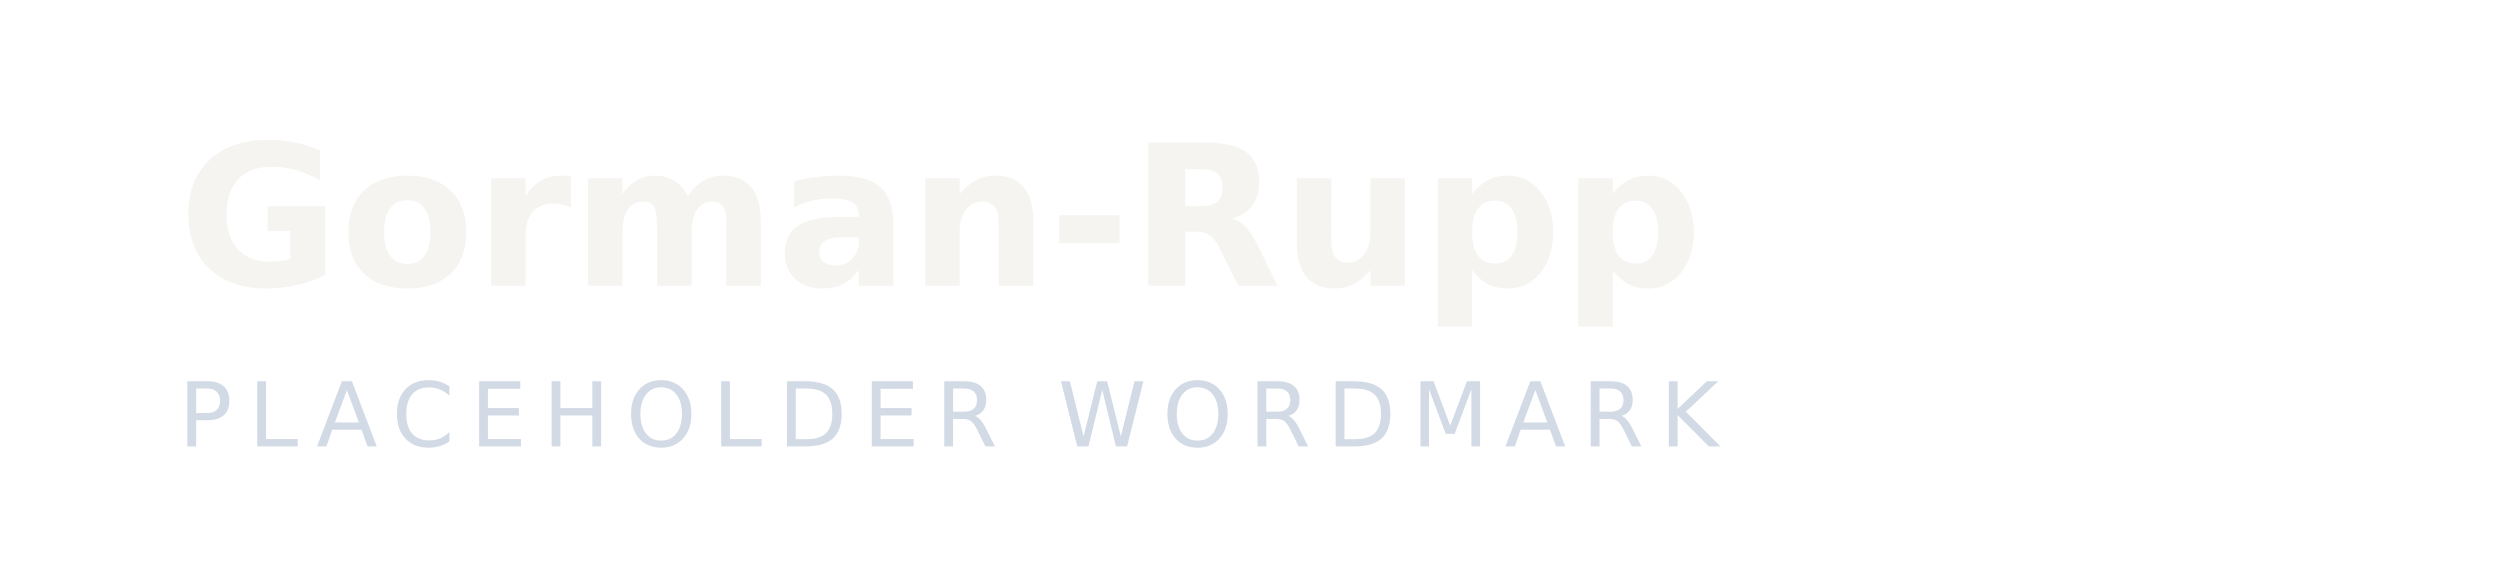
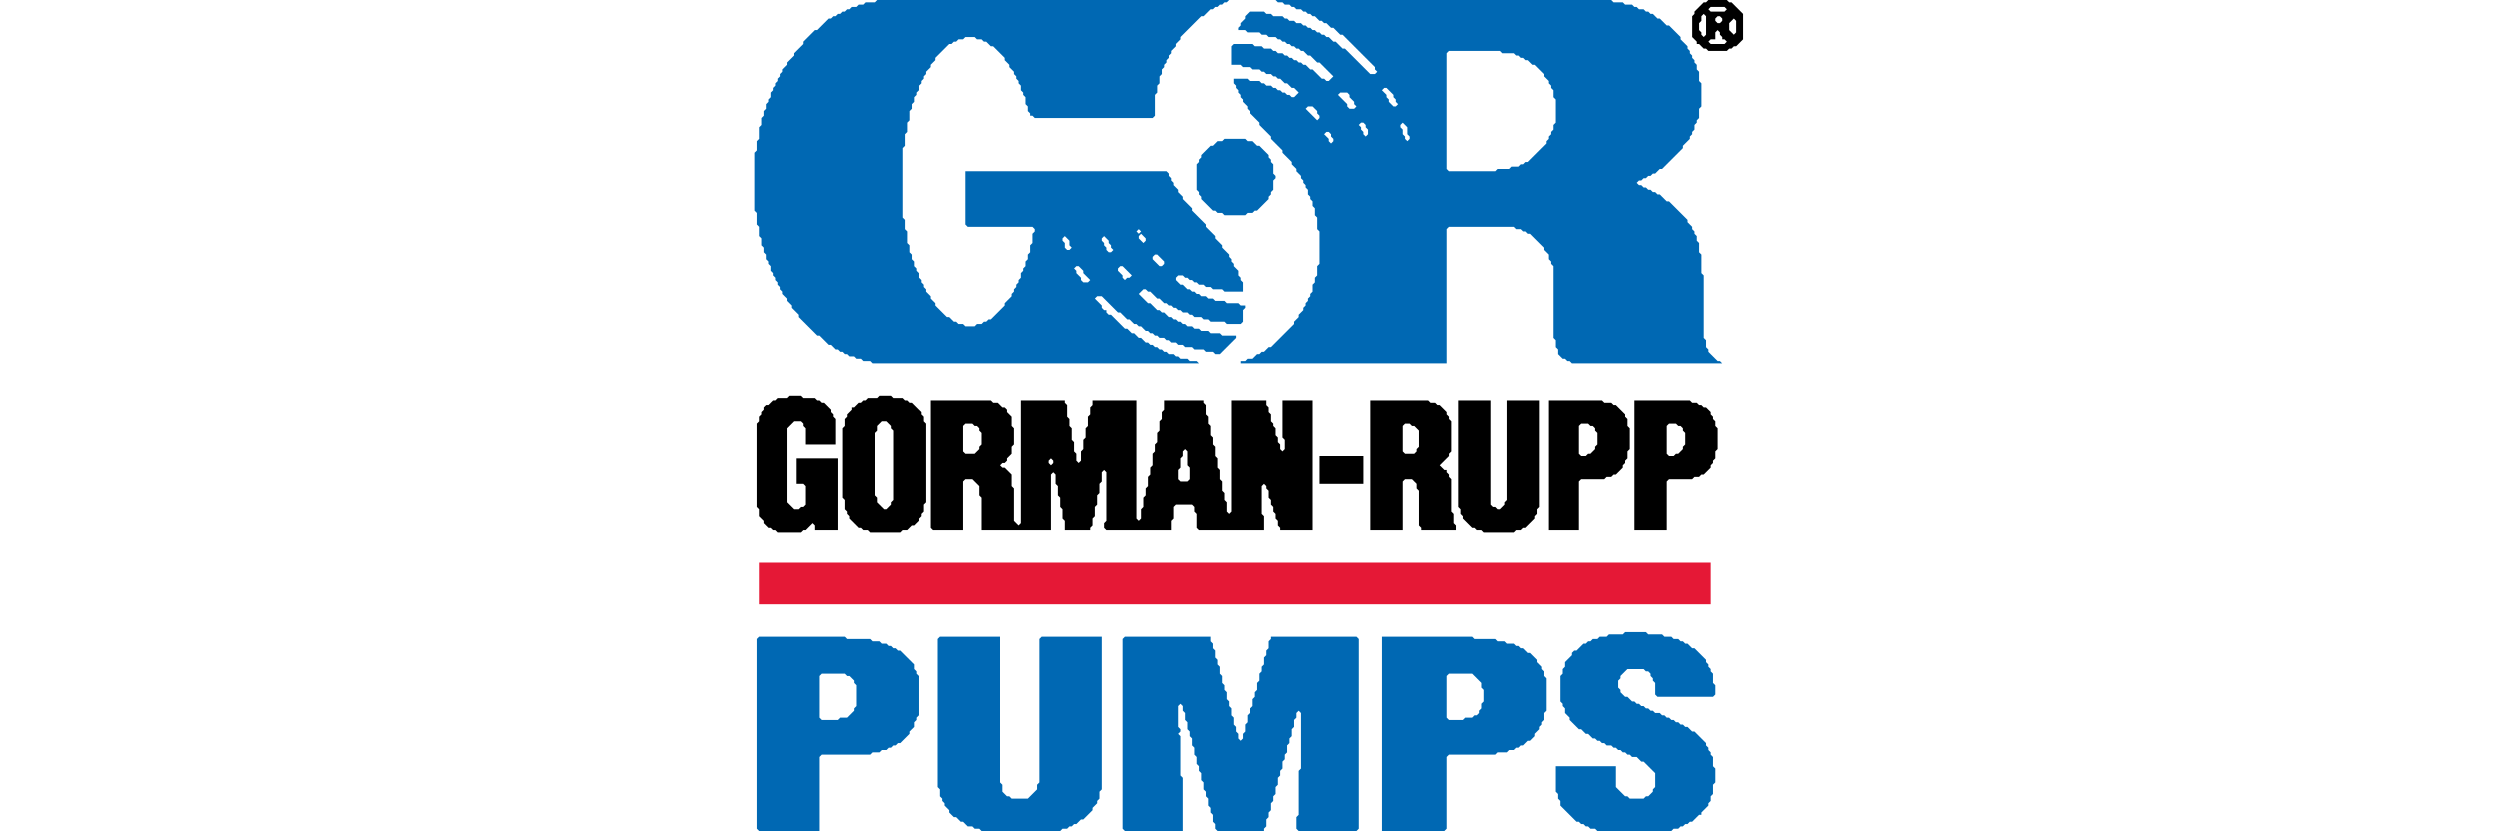
- <svg xmlns="http://www.w3.org/2000/svg" viewBox="0 0 280 64" role="img" aria-label="Gorman-Rupp">
-   <rect x="0.5" y="0.5" width="279" height="63" rx="18" fill="none" stroke="rgba(255,255,255,0.16)" />
-   <text x="20" y="32" fill="#F5F4F1" font-size="22" font-family="DejaVu Sans, Arial, sans-serif" font-weight="700">Gorman-Rupp</text>
-   <text x="20" y="50" fill="#D2DAE6" font-size="10" font-family="DejaVu Sans, Arial, sans-serif" letter-spacing="1.8">PLACEHOLDER WORDMARK</text>
+ <svg xmlns="http://www.w3.org/2000/svg" width="1200" height="400" viewBox="0 0 1200 400" role="img" aria-label="GOR Pumps logo">
+   <g transform="translate(362.222,0.000) scale(1.111111)">
+     <path d="M 271 275 L 271 359 L 298 359 L 299 358 L 299 327 L 300 326 L 320 326 L 321 325 L 325 325 L 326 324 L 328 324 L 329 323 L 330 323 L 331 322 L 332 322 L 334 320 L 335 320 L 337 318 L 337 317 L 339 315 L 339 314 L 340 313 L 340 312 L 341 311 L 341 308 L 342 307 L 342 293 L 341 292 L 341 290 L 340 289 L 340 288 L 338 286 L 338 285 L 335 282 L 334 282 L 332 280 L 331 280 L 330 279 L 329 279 L 328 278 L 325 278 L 324 277 L 321 277 L 320 276 L 311 276 L 310 275 Z M 299 292 L 300 291 L 310 291 L 314 295 L 314 297 L 315 298 L 315 303 L 314 304 L 314 306 L 313 307 L 313 308 L 312 309 L 311 309 L 310 310 L 307 310 L 306 311 L 300 311 L 299 310 Z M 160 275 L 159 276 L 159 358 L 160 359 L 185 359 L 185 336 L 184 335 L 184 318 L 183 317 L 184 316 L 184 315 L 183 314 L 183 305 L 184 304 L 185 305 L 185 307 L 186 308 L 186 311 L 187 312 L 187 315 L 188 316 L 188 318 L 189 319 L 189 322 L 190 323 L 190 326 L 191 327 L 191 330 L 192 331 L 192 333 L 193 334 L 193 337 L 194 338 L 194 341 L 195 342 L 195 344 L 196 345 L 196 348 L 197 349 L 197 351 L 198 352 L 198 355 L 199 356 L 199 358 L 200 359 L 220 359 L 220 358 L 221 357 L 221 354 L 222 353 L 222 351 L 223 350 L 223 347 L 224 346 L 224 344 L 225 343 L 225 340 L 226 339 L 226 336 L 227 335 L 227 333 L 228 332 L 228 329 L 229 328 L 229 326 L 230 325 L 230 322 L 231 321 L 231 319 L 232 318 L 232 315 L 233 314 L 233 311 L 234 310 L 234 308 L 235 307 L 236 308 L 236 332 L 235 333 L 235 352 L 234 353 L 234 358 L 235 359 L 260 359 L 261 358 L 261 276 L 260 275 L 223 275 L 223 276 L 222 277 L 222 280 L 221 281 L 221 283 L 220 284 L 220 287 L 219 288 L 219 290 L 218 291 L 218 294 L 217 295 L 217 298 L 216 299 L 216 301 L 215 302 L 215 305 L 214 306 L 214 308 L 213 309 L 213 312 L 212 313 L 212 316 L 211 317 L 211 319 L 210 320 L 209 319 L 209 317 L 208 316 L 208 314 L 207 313 L 207 310 L 206 309 L 206 306 L 205 305 L 205 303 L 204 302 L 204 299 L 203 298 L 203 296 L 202 295 L 202 292 L 201 291 L 201 288 L 200 287 L 200 285 L 199 284 L 199 281 L 198 280 L 198 278 L 197 277 L 197 275 Z M 80 275 L 79 276 L 79 340 L 80 341 L 80 344 L 81 345 L 81 346 L 82 347 L 82 348 L 84 350 L 84 351 L 86 353 L 87 353 L 89 355 L 90 355 L 92 357 L 94 357 L 95 358 L 97 358 L 98 359 L 132 359 L 133 358 L 135 358 L 136 357 L 137 357 L 138 356 L 139 356 L 141 354 L 142 354 L 146 350 L 146 349 L 148 347 L 148 346 L 149 345 L 149 342 L 150 341 L 150 275 L 124 275 L 123 276 L 123 338 L 122 339 L 122 341 L 118 345 L 111 345 L 110 344 L 109 344 L 107 342 L 107 339 L 106 338 L 106 275 Z M 2 275 L 1 276 L 1 358 L 2 359 L 28 359 L 28 327 L 29 326 L 50 326 L 51 325 L 54 325 L 55 324 L 57 324 L 58 323 L 59 323 L 60 322 L 61 322 L 62 321 L 63 321 L 67 317 L 67 316 L 69 314 L 69 312 L 70 311 L 70 310 L 71 309 L 71 292 L 70 291 L 70 290 L 69 289 L 69 287 L 63 281 L 62 281 L 61 280 L 60 280 L 59 279 L 58 279 L 57 278 L 55 278 L 54 277 L 51 277 L 50 276 L 40 276 L 39 275 Z M 28 292 L 29 291 L 39 291 L 40 292 L 41 292 L 43 294 L 43 295 L 44 296 L 44 305 L 43 306 L 43 307 L 40 310 L 37 310 L 36 311 L 29 311 L 28 310 Z M 376 273 L 375 274 L 369 274 L 368 275 L 365 275 L 364 276 L 362 276 L 361 277 L 360 277 L 359 278 L 358 278 L 355 281 L 354 281 L 353 282 L 353 283 L 350 286 L 350 288 L 349 289 L 349 291 L 348 292 L 348 303 L 349 304 L 349 305 L 350 306 L 350 308 L 352 310 L 352 311 L 356 315 L 357 315 L 359 317 L 360 317 L 362 319 L 363 319 L 364 320 L 365 320 L 366 321 L 367 321 L 368 322 L 370 322 L 371 323 L 372 323 L 373 324 L 374 324 L 375 325 L 376 325 L 377 326 L 378 326 L 379 327 L 381 327 L 383 329 L 384 329 L 389 334 L 389 340 L 388 341 L 388 342 L 386 344 L 385 344 L 384 345 L 378 345 L 377 344 L 376 344 L 372 340 L 372 331 L 346 331 L 346 342 L 347 343 L 347 345 L 348 346 L 348 348 L 355 355 L 356 355 L 357 356 L 358 356 L 359 357 L 360 357 L 361 358 L 363 358 L 364 359 L 396 359 L 397 358 L 399 358 L 400 357 L 401 357 L 402 356 L 403 356 L 404 355 L 405 355 L 408 352 L 409 352 L 409 351 L 412 348 L 412 347 L 413 346 L 413 344 L 414 343 L 414 339 L 415 338 L 415 332 L 414 331 L 414 327 L 413 326 L 413 325 L 412 324 L 412 323 L 411 322 L 411 321 L 406 316 L 405 316 L 403 314 L 402 314 L 401 313 L 400 313 L 399 312 L 398 312 L 397 311 L 396 311 L 395 310 L 394 310 L 393 309 L 392 309 L 391 308 L 389 308 L 388 307 L 387 307 L 386 306 L 385 306 L 384 305 L 383 305 L 382 304 L 381 304 L 380 303 L 379 303 L 377 301 L 376 301 L 374 299 L 374 298 L 373 297 L 373 294 L 374 293 L 374 292 L 377 289 L 384 289 L 385 290 L 386 290 L 387 291 L 387 292 L 388 293 L 388 294 L 389 295 L 389 300 L 390 301 L 414 301 L 415 300 L 415 296 L 414 295 L 414 291 L 413 290 L 413 289 L 412 288 L 412 287 L 411 286 L 411 285 L 406 280 L 405 280 L 403 278 L 402 278 L 401 277 L 400 277 L 399 276 L 397 276 L 396 275 L 393 275 L 392 274 L 386 274 L 385 273 Z M 203 60 L 202 61 L 200 61 L 198 63 L 197 63 L 193 67 L 193 68 L 192 69 L 192 70 L 191 71 L 191 82 L 192 83 L 192 84 L 193 85 L 193 86 L 198 91 L 199 91 L 200 92 L 202 92 L 203 93 L 212 93 L 213 92 L 215 92 L 216 91 L 217 91 L 222 86 L 222 85 L 223 84 L 223 83 L 224 82 L 224 78 L 225 77 L 225 76 L 224 75 L 224 71 L 223 70 L 223 69 L 222 68 L 222 67 L 218 63 L 217 63 L 215 61 L 213 61 L 212 60 Z M 225 0 L 226 1 L 228 1 L 229 2 L 231 2 L 232 3 L 233 3 L 234 4 L 236 4 L 237 5 L 238 5 L 239 6 L 240 6 L 241 7 L 242 7 L 244 9 L 245 9 L 246 10 L 247 10 L 249 12 L 250 12 L 253 15 L 254 15 L 268 29 L 268 30 L 269 31 L 268 32 L 266 32 L 255 21 L 254 21 L 251 18 L 250 18 L 248 16 L 247 16 L 246 15 L 245 15 L 244 14 L 243 14 L 242 13 L 241 13 L 240 12 L 239 12 L 238 11 L 237 11 L 236 10 L 234 10 L 233 9 L 231 9 L 230 8 L 229 8 L 228 7 L 224 7 L 223 6 L 221 6 L 220 5 L 214 5 L 212 7 L 212 8 L 210 10 L 210 11 L 209 12 L 209 13 L 212 13 L 213 14 L 218 14 L 219 15 L 221 15 L 222 16 L 225 16 L 226 17 L 227 17 L 228 18 L 229 18 L 230 19 L 231 19 L 232 20 L 233 20 L 234 21 L 235 21 L 236 22 L 237 22 L 239 24 L 240 24 L 243 27 L 244 27 L 250 33 L 248 35 L 247 35 L 246 34 L 245 34 L 241 30 L 240 30 L 238 28 L 237 28 L 236 27 L 235 27 L 234 26 L 233 26 L 232 25 L 231 25 L 230 24 L 229 24 L 228 23 L 226 23 L 225 22 L 224 22 L 223 21 L 220 21 L 219 20 L 216 20 L 215 19 L 207 19 L 206 20 L 206 28 L 210 28 L 211 29 L 214 29 L 215 30 L 218 30 L 219 31 L 220 31 L 221 32 L 223 32 L 224 33 L 225 33 L 226 34 L 227 34 L 229 36 L 230 36 L 232 38 L 233 38 L 235 40 L 233 42 L 232 42 L 231 41 L 230 41 L 229 40 L 228 40 L 227 39 L 226 39 L 225 38 L 224 38 L 223 37 L 221 37 L 220 36 L 219 36 L 218 35 L 214 35 L 213 34 L 207 34 L 207 36 L 208 37 L 208 38 L 209 39 L 209 40 L 210 41 L 210 42 L 211 43 L 211 44 L 213 46 L 213 47 L 214 48 L 214 49 L 218 53 L 218 54 L 223 59 L 223 60 L 228 65 L 228 66 L 232 70 L 232 71 L 234 73 L 234 74 L 236 76 L 236 77 L 237 78 L 237 79 L 238 80 L 238 81 L 239 82 L 239 84 L 240 85 L 240 86 L 241 87 L 241 89 L 242 90 L 242 93 L 243 94 L 243 99 L 244 100 L 244 114 L 243 115 L 243 119 L 242 120 L 242 122 L 241 123 L 241 126 L 240 127 L 240 128 L 239 129 L 239 130 L 238 131 L 238 132 L 237 133 L 237 134 L 235 136 L 235 137 L 233 139 L 233 140 L 223 150 L 222 150 L 220 152 L 219 152 L 218 153 L 217 153 L 215 155 L 213 155 L 212 156 L 210 156 L 210 157 L 299 157 L 299 99 L 300 98 L 328 98 L 329 99 L 331 99 L 332 100 L 333 100 L 334 101 L 335 101 L 341 107 L 341 108 L 343 110 L 343 112 L 344 113 L 344 114 L 345 115 L 345 146 L 346 147 L 346 150 L 347 151 L 347 153 L 349 155 L 350 155 L 351 156 L 352 156 L 353 157 L 418 157 L 417 156 L 416 156 L 412 152 L 412 151 L 411 150 L 411 147 L 410 146 L 410 119 L 409 118 L 409 110 L 408 109 L 408 105 L 407 104 L 407 102 L 406 101 L 406 100 L 405 99 L 405 98 L 403 96 L 403 95 L 395 87 L 394 87 L 391 84 L 390 84 L 389 83 L 388 83 L 387 82 L 386 82 L 385 81 L 384 81 L 383 80 L 382 80 L 381 79 L 382 78 L 383 78 L 384 77 L 385 77 L 386 76 L 387 76 L 388 75 L 389 75 L 391 73 L 392 73 L 401 64 L 401 63 L 404 60 L 404 59 L 405 58 L 405 57 L 406 56 L 406 54 L 407 53 L 407 52 L 408 51 L 408 47 L 409 46 L 409 36 L 408 35 L 408 31 L 407 30 L 407 28 L 406 27 L 406 26 L 405 25 L 405 24 L 404 23 L 404 22 L 403 21 L 403 20 L 400 17 L 400 16 L 395 11 L 394 11 L 391 8 L 390 8 L 388 6 L 387 6 L 386 5 L 385 5 L 384 4 L 382 4 L 381 3 L 380 3 L 379 2 L 376 2 L 375 1 L 371 1 L 370 0 Z M 248 60 L 249 59 L 250 60 L 250 61 L 249 62 L 248 61 Z M 281 59 L 282 58 L 283 59 L 283 60 L 282 61 L 281 60 Z M 246 58 L 247 57 L 248 57 L 249 58 L 249 59 L 248 60 Z M 279 54 L 280 53 L 282 55 L 282 58 L 281 59 L 280 58 L 280 56 L 279 55 Z M 261 54 L 262 53 L 263 53 L 264 54 L 264 55 L 265 56 L 265 58 L 264 59 L 263 58 L 263 57 L 262 56 L 262 55 Z M 238 47 L 239 46 L 241 46 L 243 48 L 243 49 L 244 50 L 244 51 L 243 52 Z M 252 41 L 253 40 L 256 40 L 257 41 L 257 42 L 259 44 L 259 45 L 260 46 L 259 47 L 257 47 L 256 46 L 256 45 Z M 271 39 L 272 38 L 273 38 L 276 41 L 276 42 L 277 43 L 277 44 L 278 45 L 277 46 L 276 46 L 274 44 L 274 43 L 273 42 L 273 41 Z M 299 23 L 300 22 L 322 22 L 323 23 L 328 23 L 329 24 L 330 24 L 331 25 L 332 25 L 333 26 L 334 26 L 336 28 L 337 28 L 341 32 L 341 33 L 343 35 L 343 36 L 344 37 L 344 38 L 345 39 L 345 42 L 346 43 L 346 53 L 345 54 L 345 56 L 344 57 L 344 58 L 343 59 L 343 60 L 342 61 L 342 62 L 334 70 L 333 70 L 332 71 L 331 71 L 330 72 L 327 72 L 326 73 L 321 73 L 320 74 L 300 74 L 299 73 Z M 53 0 L 52 1 L 48 1 L 47 2 L 45 2 L 44 3 L 42 3 L 41 4 L 40 4 L 39 5 L 38 5 L 37 6 L 36 6 L 35 7 L 34 7 L 33 8 L 32 8 L 27 13 L 26 13 L 21 18 L 21 19 L 17 23 L 17 24 L 14 27 L 14 28 L 12 30 L 12 31 L 11 32 L 11 33 L 10 34 L 10 35 L 9 36 L 9 37 L 8 38 L 8 39 L 7 40 L 7 42 L 6 43 L 6 44 L 5 45 L 5 47 L 4 48 L 4 50 L 3 51 L 3 54 L 2 55 L 2 60 L 1 61 L 1 65 L 0 66 L 0 91 L 1 92 L 1 97 L 2 98 L 2 102 L 3 103 L 3 106 L 4 107 L 4 109 L 5 110 L 5 112 L 6 113 L 6 114 L 7 115 L 7 117 L 8 118 L 8 119 L 9 120 L 9 121 L 10 122 L 10 123 L 11 124 L 11 125 L 12 126 L 12 127 L 14 129 L 14 130 L 16 132 L 16 133 L 19 136 L 19 137 L 27 145 L 28 145 L 32 149 L 33 149 L 35 151 L 36 151 L 37 152 L 38 152 L 39 153 L 40 153 L 41 154 L 43 154 L 44 155 L 46 155 L 47 156 L 50 156 L 51 157 L 192 157 L 191 156 L 188 156 L 187 155 L 184 155 L 183 154 L 182 154 L 181 153 L 179 153 L 178 152 L 177 152 L 176 151 L 175 151 L 174 150 L 173 150 L 172 149 L 171 149 L 170 148 L 169 148 L 167 146 L 166 146 L 164 144 L 163 144 L 161 142 L 160 142 L 154 136 L 153 136 L 152 135 L 152 134 L 151 134 L 150 133 L 150 132 L 147 129 L 148 128 L 150 128 L 157 135 L 158 135 L 161 138 L 162 138 L 164 140 L 165 140 L 166 141 L 167 141 L 169 143 L 170 143 L 171 144 L 172 144 L 173 145 L 174 145 L 175 146 L 177 146 L 178 147 L 179 147 L 180 148 L 182 148 L 183 149 L 185 149 L 186 150 L 189 150 L 190 151 L 194 151 L 195 152 L 198 152 L 199 153 L 201 153 L 208 146 L 208 145 L 202 145 L 201 144 L 197 144 L 196 143 L 193 143 L 192 142 L 190 142 L 189 141 L 187 141 L 186 140 L 185 140 L 184 139 L 183 139 L 182 138 L 181 138 L 180 137 L 179 137 L 177 135 L 176 135 L 175 134 L 174 134 L 171 131 L 170 131 L 166 127 L 168 125 L 169 125 L 170 126 L 171 126 L 174 129 L 175 129 L 177 131 L 178 131 L 179 132 L 180 132 L 181 133 L 182 133 L 183 134 L 184 134 L 185 135 L 187 135 L 188 136 L 189 136 L 190 137 L 193 137 L 194 138 L 196 138 L 197 139 L 203 139 L 204 140 L 210 140 L 211 139 L 211 134 L 212 133 L 212 132 L 210 132 L 209 131 L 204 131 L 203 130 L 199 130 L 198 129 L 196 129 L 195 128 L 193 128 L 192 127 L 191 127 L 190 126 L 189 126 L 188 125 L 187 125 L 185 123 L 184 123 L 182 121 L 182 120 L 183 119 L 185 119 L 186 120 L 187 120 L 188 121 L 189 121 L 190 122 L 191 122 L 192 123 L 194 123 L 195 124 L 197 124 L 198 125 L 202 125 L 203 126 L 211 126 L 211 122 L 210 121 L 210 120 L 209 119 L 209 117 L 207 115 L 207 114 L 206 113 L 206 112 L 205 111 L 205 110 L 202 107 L 202 106 L 199 103 L 199 102 L 195 98 L 195 97 L 189 91 L 189 90 L 185 86 L 185 85 L 183 83 L 183 82 L 181 80 L 181 79 L 180 78 L 180 77 L 179 76 L 179 75 L 178 74 L 91 74 L 91 97 L 92 98 L 120 98 L 121 99 L 121 100 L 120 101 L 120 105 L 119 106 L 119 109 L 118 110 L 118 112 L 117 113 L 117 115 L 116 116 L 116 117 L 115 118 L 115 120 L 114 121 L 114 122 L 113 123 L 113 124 L 112 125 L 112 126 L 111 127 L 111 128 L 108 131 L 108 132 L 102 138 L 101 138 L 100 139 L 99 139 L 98 140 L 96 140 L 95 141 L 91 141 L 90 140 L 88 140 L 87 139 L 86 139 L 84 137 L 83 137 L 78 132 L 78 131 L 76 129 L 76 128 L 74 126 L 74 125 L 73 124 L 73 123 L 72 122 L 72 121 L 71 120 L 71 118 L 70 117 L 70 116 L 69 115 L 69 113 L 68 112 L 68 110 L 67 109 L 67 106 L 66 105 L 66 100 L 65 99 L 65 95 L 64 94 L 64 64 L 65 63 L 65 58 L 66 57 L 66 53 L 67 52 L 67 48 L 68 47 L 68 45 L 69 44 L 69 42 L 70 41 L 70 40 L 71 39 L 71 37 L 72 36 L 72 35 L 73 34 L 73 33 L 74 32 L 74 31 L 76 29 L 76 28 L 78 26 L 78 25 L 84 19 L 85 19 L 86 18 L 87 18 L 88 17 L 90 17 L 91 16 L 95 16 L 96 17 L 98 17 L 99 18 L 100 18 L 102 20 L 103 20 L 108 25 L 108 26 L 110 28 L 110 29 L 112 31 L 112 32 L 113 33 L 113 34 L 114 35 L 114 36 L 115 37 L 115 39 L 116 40 L 116 41 L 117 42 L 117 45 L 118 46 L 118 48 L 119 49 L 119 50 L 120 50 L 121 51 L 172 51 L 173 50 L 173 41 L 174 40 L 174 37 L 175 36 L 175 33 L 176 32 L 176 30 L 177 29 L 177 28 L 178 27 L 178 26 L 179 25 L 179 24 L 180 23 L 180 22 L 182 20 L 182 19 L 184 17 L 184 16 L 193 7 L 194 7 L 197 4 L 198 4 L 199 3 L 200 3 L 201 2 L 202 2 L 203 1 L 204 1 L 205 0 Z M 157 116 L 158 115 L 159 115 L 163 119 L 162 120 L 161 120 L 160 121 L 159 120 L 159 119 L 157 117 Z M 138 116 L 139 115 L 140 115 L 142 117 L 142 118 L 145 121 L 144 122 L 142 122 L 141 121 L 141 120 L 139 118 L 139 117 Z M 172 111 L 173 110 L 174 110 L 177 113 L 177 114 L 176 115 L 175 115 L 172 112 Z M 150 103 L 151 102 L 153 104 L 153 105 L 154 106 L 154 107 L 155 108 L 154 109 L 153 109 L 152 108 L 152 107 L 151 106 L 151 105 L 150 104 Z M 133 103 L 134 102 L 136 104 L 136 106 L 137 107 L 136 108 L 135 108 L 134 107 L 134 105 L 133 104 Z M 166 102 L 167 101 L 169 103 L 169 104 L 168 105 L 166 103 Z M 165 100 L 166 99 L 167 100 L 166 101 Z" fill="rgb(0,104,179)" fill-rule="evenodd" />
+     <path d="M 244 197 L 244 209 L 263 209 L 263 197 Z M 380 173 L 380 229 L 394 229 L 394 208 L 395 207 L 405 207 L 406 206 L 408 206 L 409 205 L 410 205 L 413 202 L 413 201 L 414 200 L 414 199 L 415 198 L 415 195 L 416 194 L 416 185 L 415 184 L 415 182 L 414 181 L 414 180 L 413 179 L 413 178 L 411 176 L 410 176 L 409 175 L 408 175 L 407 174 L 405 174 L 404 173 Z M 394 184 L 395 183 L 398 183 L 399 184 L 400 184 L 401 185 L 401 186 L 402 187 L 402 192 L 401 193 L 401 194 L 399 196 L 398 196 L 397 197 L 395 197 L 394 196 Z M 343 173 L 343 229 L 356 229 L 356 208 L 357 207 L 367 207 L 368 206 L 370 206 L 371 205 L 372 205 L 375 202 L 375 201 L 376 200 L 376 199 L 377 198 L 377 195 L 378 194 L 378 185 L 377 184 L 377 181 L 376 180 L 376 179 L 372 175 L 371 175 L 370 174 L 367 174 L 366 173 Z M 356 184 L 357 183 L 360 183 L 361 184 L 362 184 L 363 185 L 363 186 L 364 187 L 364 192 L 363 193 L 363 194 L 361 196 L 360 196 L 359 197 L 357 197 L 356 196 Z M 304 173 L 304 219 L 305 220 L 305 222 L 306 223 L 306 224 L 310 228 L 311 228 L 312 229 L 314 229 L 315 230 L 328 230 L 329 229 L 331 229 L 332 228 L 333 228 L 337 224 L 337 223 L 338 222 L 338 220 L 339 219 L 339 173 L 325 173 L 325 216 L 324 217 L 324 218 L 322 220 L 321 220 L 320 219 L 319 219 L 318 218 L 318 173 Z M 266 173 L 266 229 L 280 229 L 280 208 L 281 207 L 284 207 L 286 209 L 286 211 L 287 212 L 287 227 L 288 228 L 288 229 L 303 229 L 303 227 L 302 226 L 302 222 L 301 221 L 301 207 L 300 206 L 300 205 L 299 204 L 299 203 L 298 203 L 296 201 L 300 197 L 300 196 L 301 195 L 301 182 L 300 181 L 300 180 L 299 179 L 299 178 L 296 175 L 295 175 L 294 174 L 292 174 L 291 173 Z M 280 184 L 281 183 L 283 183 L 284 184 L 285 184 L 287 186 L 287 193 L 286 194 L 286 195 L 285 196 L 281 196 L 280 195 Z M 76 173 L 76 228 L 77 229 L 90 229 L 90 208 L 91 207 L 94 207 L 97 210 L 97 214 L 98 215 L 98 229 L 128 229 L 128 205 L 129 204 L 130 205 L 130 209 L 131 210 L 131 214 L 132 215 L 132 219 L 133 220 L 133 224 L 134 225 L 134 229 L 145 229 L 145 228 L 146 227 L 146 224 L 147 223 L 147 219 L 148 218 L 148 214 L 149 213 L 149 209 L 150 208 L 150 204 L 151 203 L 152 204 L 152 225 L 151 226 L 151 228 L 152 229 L 180 229 L 180 225 L 181 224 L 181 219 L 182 218 L 189 218 L 190 219 L 190 221 L 191 222 L 191 228 L 192 229 L 220 229 L 220 223 L 219 222 L 219 210 L 220 209 L 221 210 L 221 211 L 222 212 L 222 215 L 223 216 L 223 218 L 224 219 L 224 221 L 225 222 L 225 224 L 226 225 L 226 227 L 227 228 L 227 229 L 241 229 L 241 173 L 228 173 L 228 189 L 229 190 L 229 194 L 228 195 L 227 194 L 227 192 L 226 191 L 226 189 L 225 188 L 225 185 L 224 184 L 224 183 L 223 182 L 223 179 L 222 178 L 222 176 L 221 175 L 221 173 L 206 173 L 206 221 L 205 222 L 204 221 L 204 217 L 203 216 L 203 213 L 202 212 L 202 208 L 201 207 L 201 203 L 200 202 L 200 198 L 199 197 L 199 193 L 198 192 L 198 189 L 197 188 L 197 184 L 196 183 L 196 180 L 195 179 L 195 175 L 194 174 L 194 173 L 177 173 L 177 177 L 176 178 L 176 181 L 175 182 L 175 186 L 174 187 L 174 191 L 173 192 L 173 195 L 172 196 L 172 201 L 171 202 L 171 205 L 170 206 L 170 210 L 169 211 L 169 214 L 168 215 L 168 219 L 167 220 L 167 224 L 166 225 L 165 224 L 165 173 L 146 173 L 146 175 L 145 176 L 145 179 L 144 180 L 144 184 L 143 185 L 143 189 L 142 190 L 142 194 L 141 195 L 141 199 L 140 200 L 139 199 L 139 196 L 138 195 L 138 191 L 137 190 L 137 185 L 136 184 L 136 181 L 135 180 L 135 175 L 134 174 L 134 173 L 115 173 L 115 226 L 114 227 L 112 225 L 112 211 L 111 210 L 111 205 L 108 202 L 107 202 L 106 201 L 107 200 L 108 200 L 109 199 L 109 198 L 111 196 L 111 193 L 112 192 L 112 185 L 111 184 L 111 180 L 109 178 L 109 177 L 108 176 L 107 176 L 105 174 L 103 174 L 102 173 Z M 127 199 L 128 198 L 129 199 L 129 200 L 128 201 L 127 200 Z M 185 195 L 186 194 L 187 195 L 187 201 L 188 202 L 188 207 L 187 208 L 184 208 L 183 207 L 183 203 L 184 202 L 184 198 L 185 197 Z M 90 184 L 91 183 L 94 183 L 95 184 L 96 184 L 97 185 L 97 186 L 98 187 L 98 192 L 97 193 L 97 194 L 95 196 L 91 196 L 90 195 Z M 54 171 L 53 172 L 49 172 L 48 173 L 47 173 L 46 174 L 45 174 L 43 176 L 42 176 L 42 177 L 40 179 L 40 180 L 39 181 L 39 184 L 38 185 L 38 215 L 39 216 L 39 220 L 40 221 L 40 222 L 41 223 L 41 224 L 45 228 L 46 228 L 47 229 L 49 229 L 50 230 L 63 230 L 64 229 L 66 229 L 68 227 L 69 227 L 71 225 L 71 224 L 72 223 L 72 222 L 73 221 L 73 218 L 74 217 L 74 183 L 73 182 L 73 180 L 72 179 L 72 178 L 68 174 L 67 174 L 66 173 L 65 173 L 64 172 L 60 172 L 59 171 Z M 55 182 L 57 182 L 59 184 L 59 185 L 60 186 L 60 216 L 59 217 L 59 218 L 57 220 L 56 220 L 53 217 L 53 215 L 52 214 L 52 187 L 53 186 L 53 184 Z M 15 171 L 14 172 L 10 172 L 9 173 L 8 173 L 6 175 L 5 175 L 4 176 L 4 177 L 3 178 L 3 179 L 2 180 L 2 182 L 1 183 L 1 219 L 2 220 L 2 223 L 4 225 L 4 226 L 6 228 L 7 228 L 8 229 L 9 229 L 10 230 L 20 230 L 21 229 L 22 229 L 25 226 L 26 227 L 26 229 L 36 229 L 36 198 L 18 198 L 18 209 L 21 209 L 22 210 L 22 218 L 21 219 L 20 219 L 19 220 L 17 220 L 14 217 L 14 185 L 17 182 L 20 182 L 21 183 L 21 184 L 22 185 L 22 192 L 35 192 L 35 181 L 34 180 L 34 179 L 33 178 L 33 177 L 30 174 L 29 174 L 28 173 L 27 173 L 26 172 L 21 172 L 20 171 Z M 412 0 L 411 1 L 410 1 L 406 5 L 406 6 L 405 7 L 405 16 L 407 18 L 407 19 L 408 19 L 410 21 L 411 21 L 412 22 L 420 22 L 421 21 L 422 21 L 423 20 L 424 20 L 427 17 L 427 6 L 422 1 L 421 1 L 420 0 Z M 415 14 L 416 13 L 417 14 L 417 15 L 418 16 L 418 17 L 419 17 L 420 18 L 419 19 L 413 19 L 412 18 L 413 17 L 415 17 Z M 423 8 L 424 9 L 424 14 L 423 15 L 421 13 L 421 10 Z M 415 8 L 416 7 L 417 7 L 418 8 L 418 9 L 417 10 L 416 10 L 415 9 Z M 409 7 L 410 6 L 411 7 L 411 15 L 410 16 L 409 15 L 409 14 L 408 13 L 408 10 L 409 9 Z M 412 4 L 413 3 L 419 3 L 420 4 L 419 5 L 413 5 Z" fill="rgb(0,0,0)" fill-rule="evenodd" />
+     <path d="M 2 243 L 2 261 L 413 261 L 413 243 Z" fill="rgb(229,24,54)" fill-rule="evenodd" />
+   </g>
</svg>
